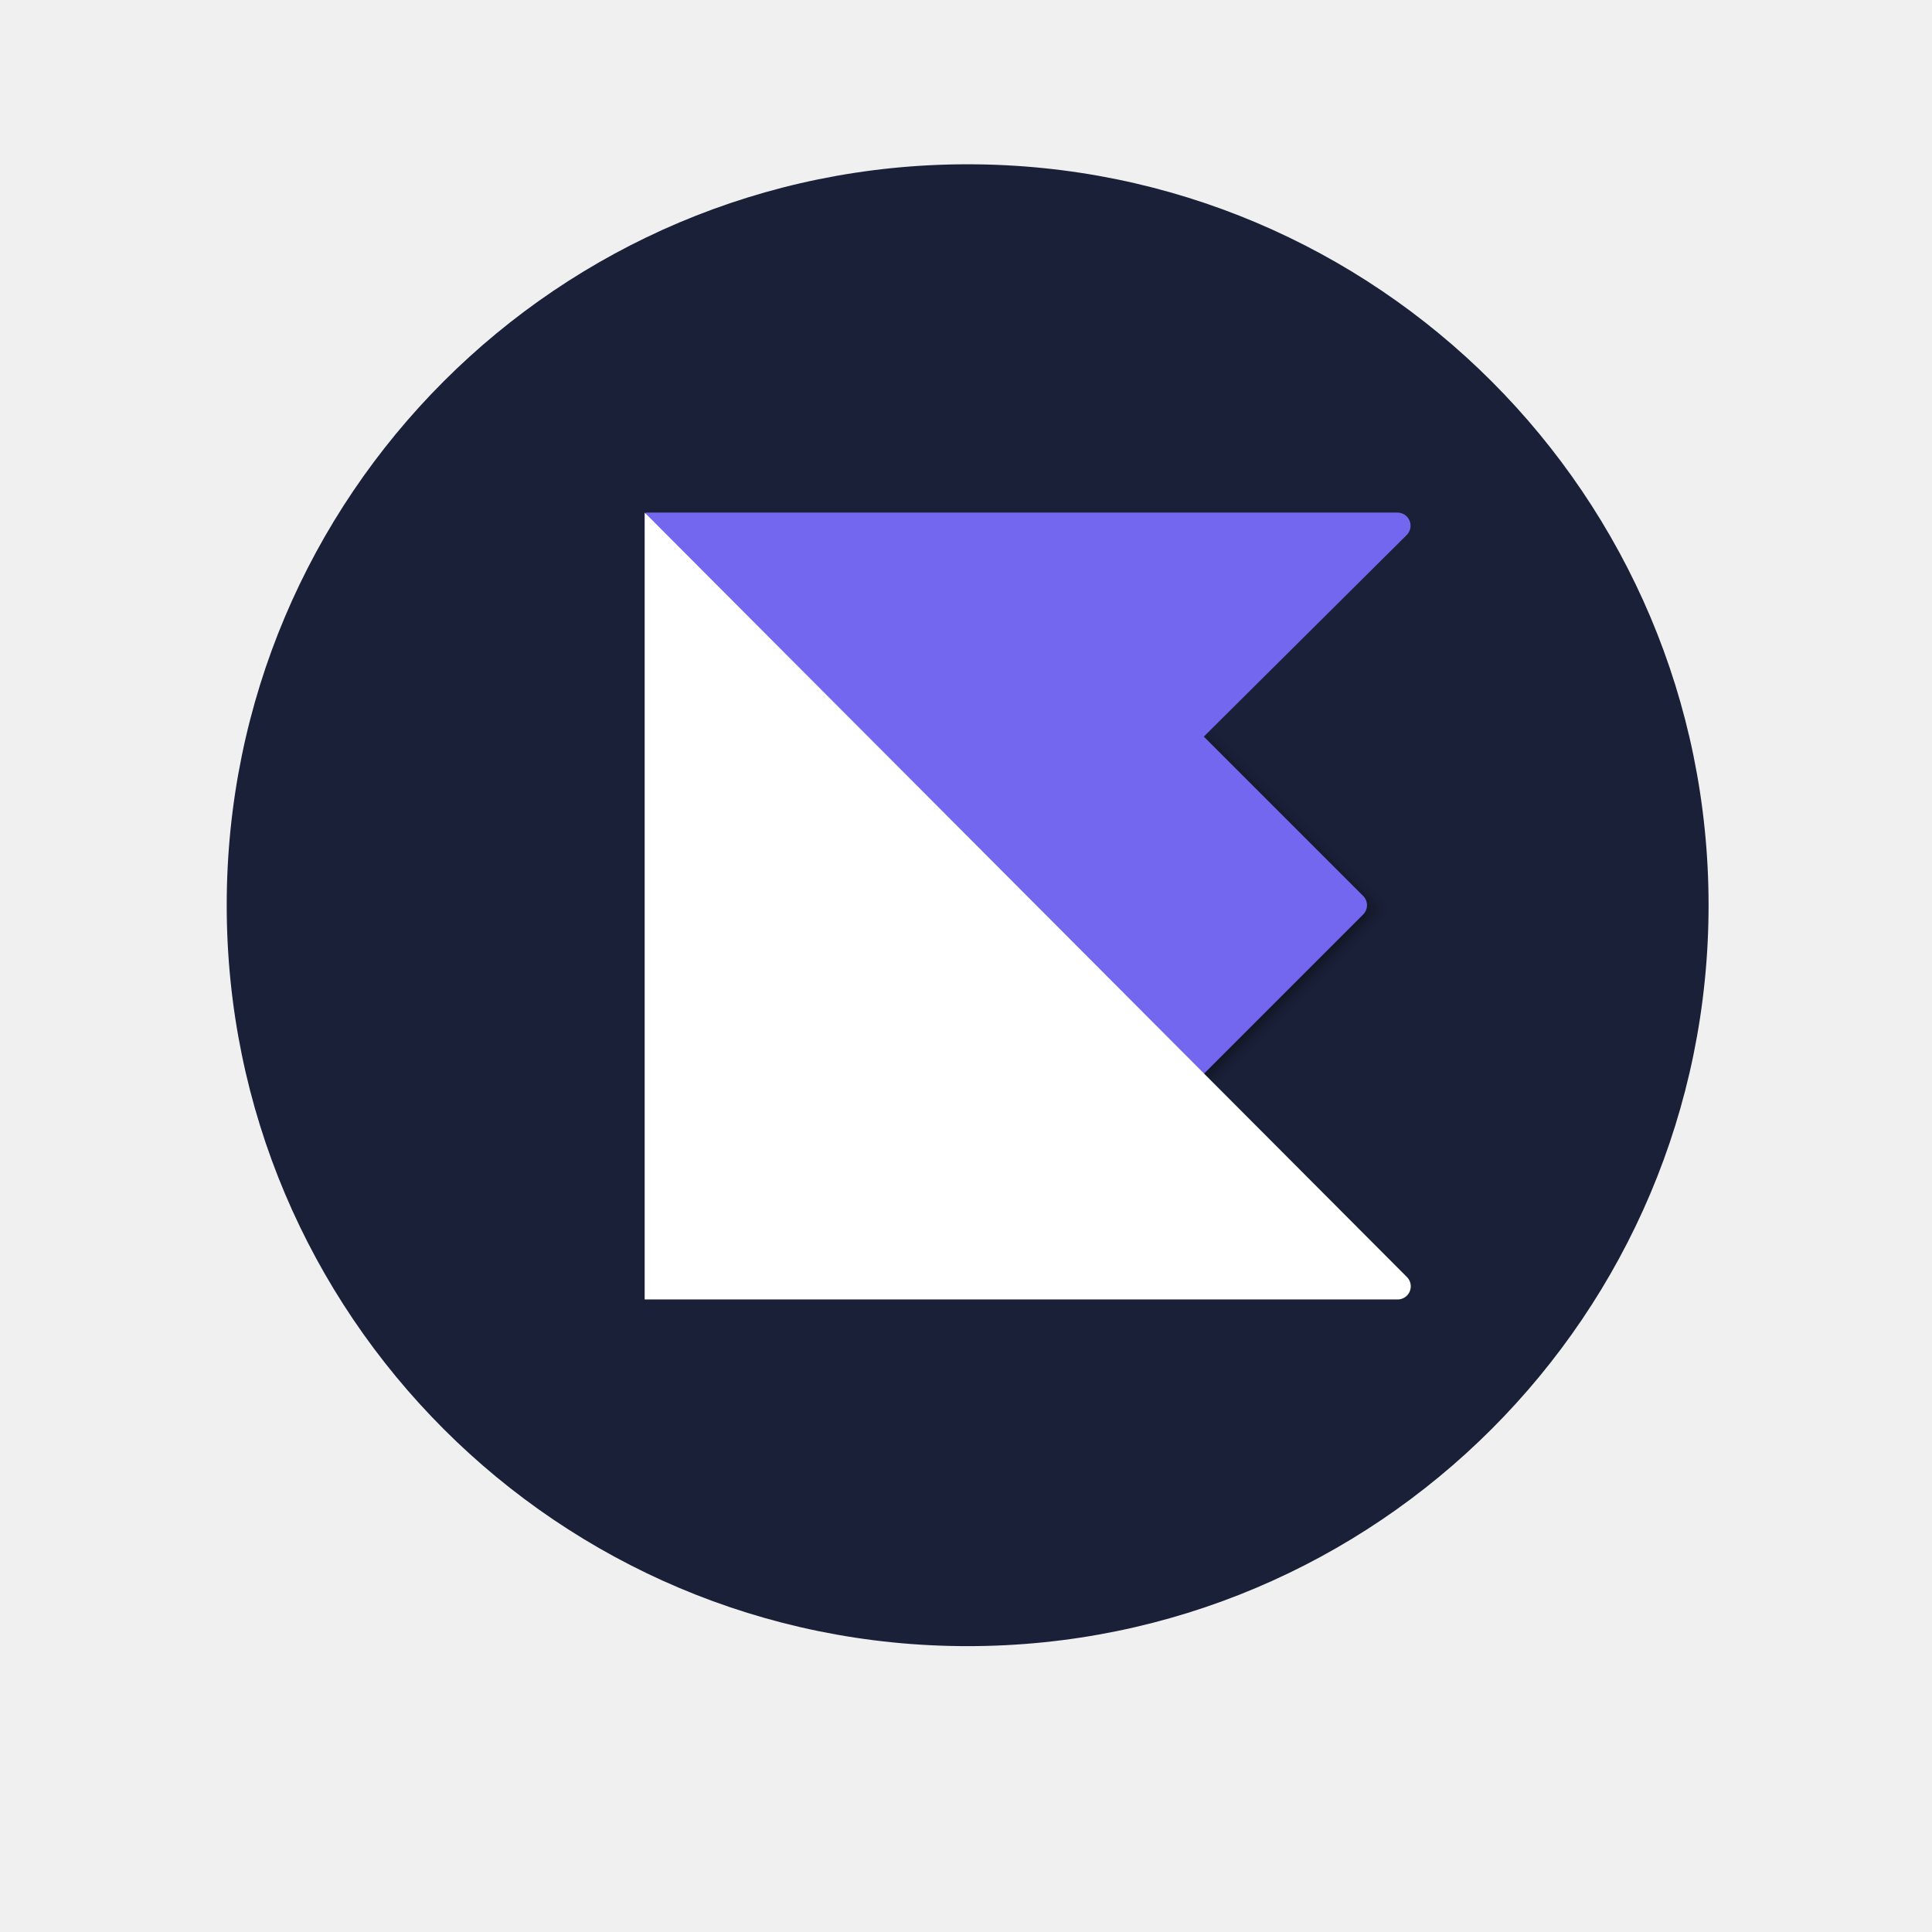
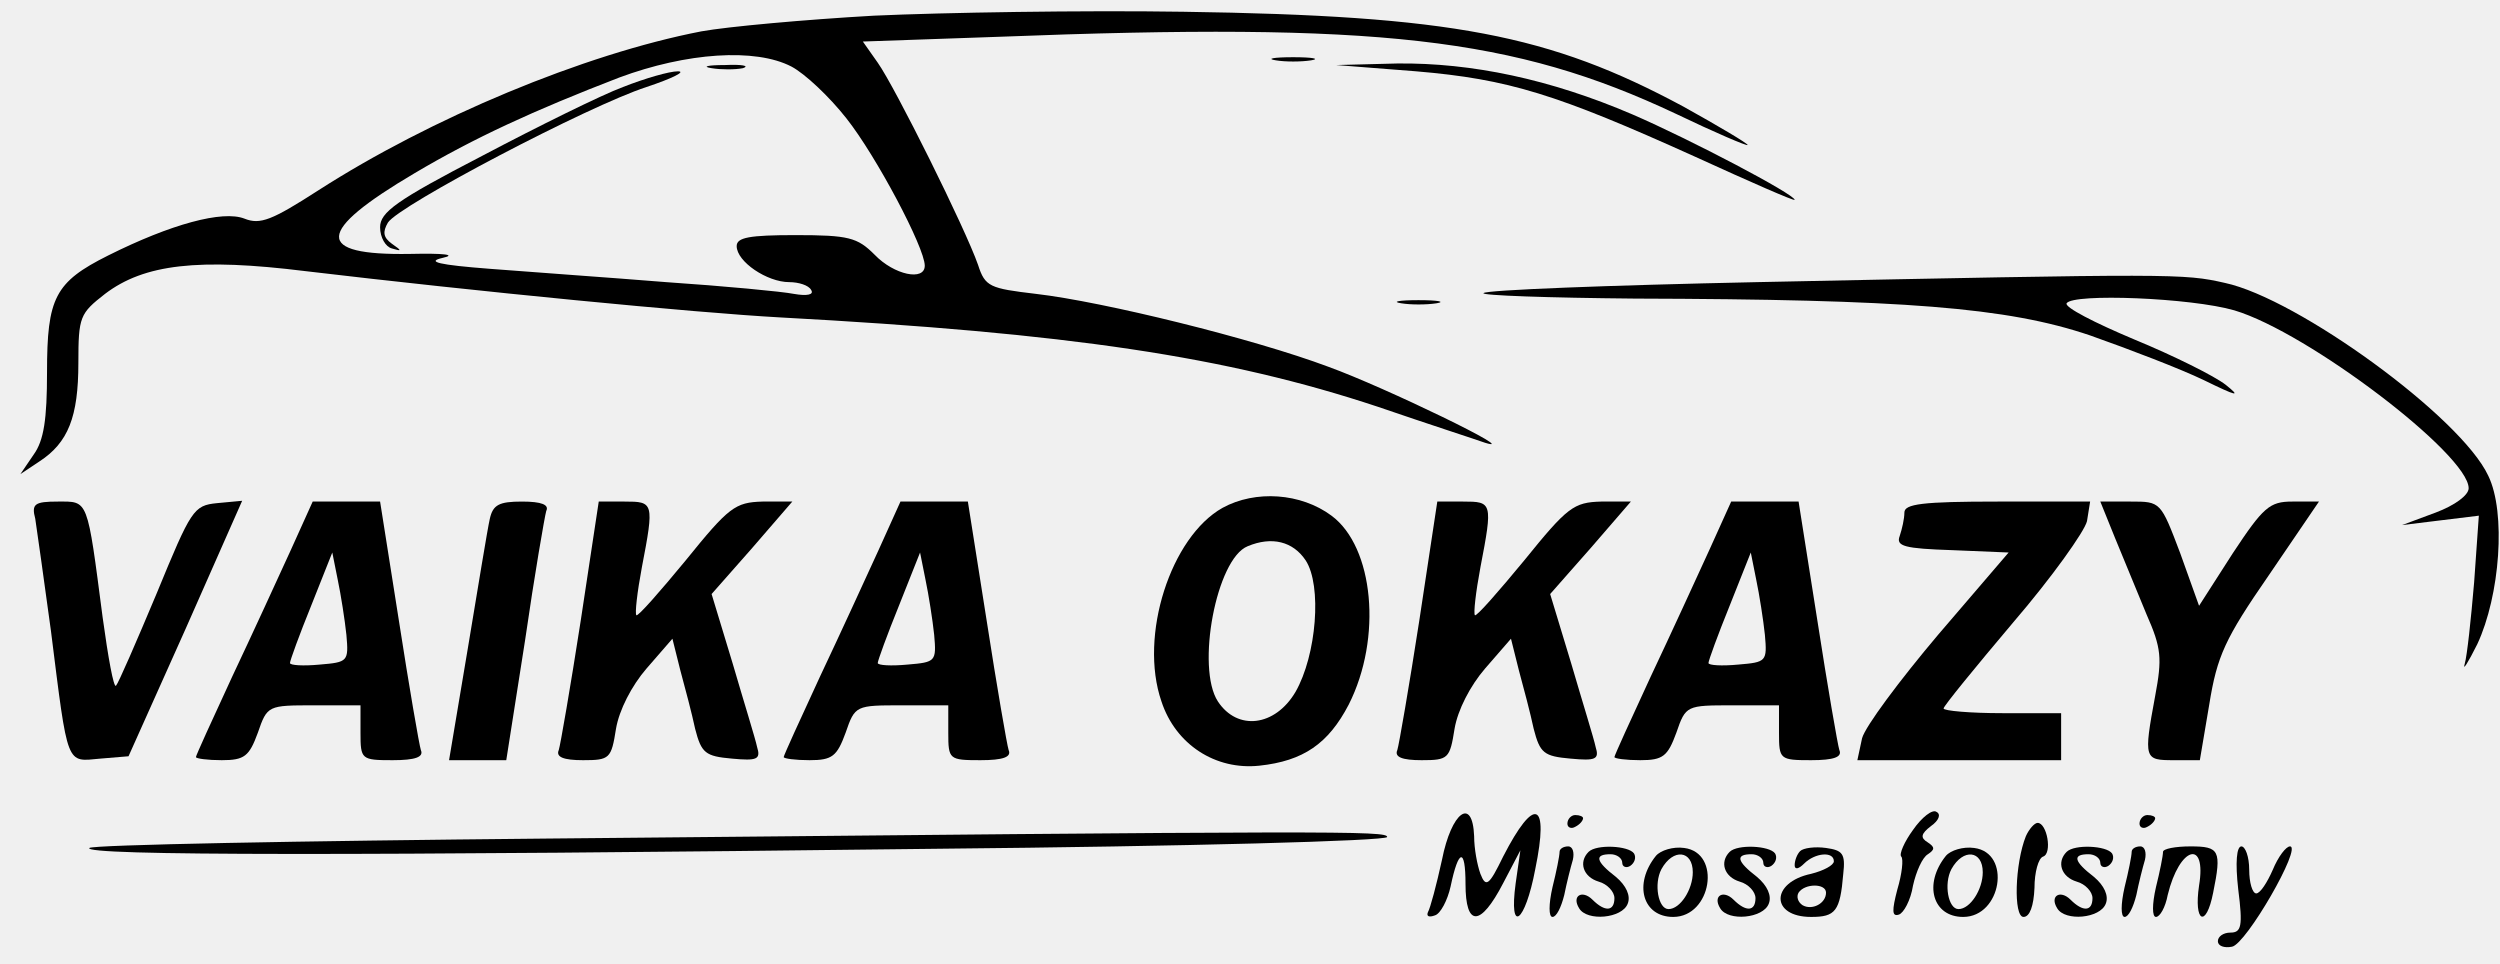
- <svg xmlns="http://www.w3.org/2000/svg" xmlns:xlink="http://www.w3.org/1999/xlink" width="588px" height="588px" viewBox="0 0 588 588" version="1.1">
-   <defs>
-     <path d="M175.27,55.87 L225.616,105.367 L225.616,237.98 C225.616,240.19 223.825,241.98 221.616,241.98 L89.71,241.98 L39.435,191.705 L175.27,55.87 Z" id="path-1" />
-     <filter x="-3.8%" y="-2.7%" width="107.5%" height="107.5%" filterUnits="objectBoundingBox" id="filter-2">
-       <feOffset dx="0" dy="2" in="SourceAlpha" result="shadowOffsetOuter1" />
-       <feGaussianBlur stdDeviation="2" in="shadowOffsetOuter1" result="shadowBlurOuter1" />
-       <feColorMatrix values="0 0 0 0 0   0 0 0 0 0   0 0 0 0 0  0 0 0 0.352 0" type="matrix" in="shadowBlurOuter1" />
-     </filter>
-   </defs>
-   <g id="Logo" stroke="none" stroke-width="1" fill="none" fill-rule="evenodd">
-     <circle id="Oval" fill="#1A2038" cx="294.5" cy="275.5" r="225.5" />
-     <g id="Group" transform="translate(294.5, 275.5) rotate(-270) translate(-294.5, -275.5) translate(162, 135)">
-       <g id="Path-4-Copy" transform="translate(132.5252, 148.925) rotate(-135) translate(-132.5252, -148.925) ">
-         <use fill="black" fill-opacity="1" filter="url(#filter-2)" xlink:href="#path-1" />
-         <use fill="#7467EF" fill-rule="evenodd" xlink:href="#path-1" />
-       </g>
-       <path d="M13,238.415 L13,9.701 C13,7.491 14.791,5.701 17,5.701 C18.065,5.701 19.087,6.126 19.837,6.881 L249.898,238.415 L13,238.415 Z" id="Path-3" fill="#7467EF" />
-       <path d="M252.487,9.637 L252.487,238.799 L13,238.799 L245.663,6.805 C247.227,5.245 249.76,5.249 251.319,6.813 C252.067,7.563 252.487,8.578 252.487,9.637 Z" id="Path-4" fill="#FFFFFF" />
-     </g>
+ <svg xmlns="http://www.w3.org/2000/svg" version="1.0" width="319pt" height="123pt" viewBox="0 0 319 123" preserveAspectRatio="xMidYMid meet">
+   <g transform="translate(0,123) scale(0.1,-0.1)" fill="#000000" stroke="none">
+     <path d="M1115 1210 c-88 -5 -187 -14 -220 -20 -150 -29 -346 -111 -489 -203 -59 -38 -74 -44 -94 -36 -28 11 -94 -7 -174 -47 -68 -34 -78 -54 -78 -149 0 -60 -4 -87 -17 -105 l-17 -25 24 16 c37 24 50 57 50 126 0 59 2 63 34 88 50 38 119 46 256 29 219 -26 496 -53 605 -59 370 -20 570 -50 763 -114 64 -22 126 -42 137 -46 49 -15 -128 71 -200 97 -96 36 -287 83 -373 93 -59 7 -65 9 -74 37 -16 46 -106 227 -128 258 l-19 27 172 6 c487 19 659 -1 865 -98 50 -24 92 -42 92 -40 0 2 -37 24 -82 49 -171 92 -296 116 -638 121 -129 2 -307 -1 -395 -5z m-105 -65 c17 -9 48 -38 70 -66 38 -48 100 -165 100 -188 0 -20 -39 -12 -64 14 -22 22 -33 25 -101 25 -59 0 -75 -3 -75 -14 0 -20 39 -46 67 -46 12 0 25 -4 28 -10 4 -6 -5 -8 -22 -5 -15 3 -89 10 -163 15 -74 6 -175 13 -225 17 -65 5 -82 9 -60 14 18 4 2 6 -42 5 -122 -2 -121 28 6 103 76 45 152 80 261 122 86 32 174 38 220 14z" />
+     <path d="M908 1143 c12 -2 30 -2 40 0 9 3 -1 5 -23 4 -22 0 -30 -2 -17 -4z" />
+     <path d="M795 1119 c-27 -10 -108 -50 -180 -88 -110 -57 -130 -72 -130 -91 0 -13 7 -25 15 -27 13 -4 13 -3 0 6 -11 8 -12 15 -5 27 14 22 256 149 330 173 33 11 51 20 40 20 -11 0 -42 -9 -70 -20z" />
+     <path d="M1628 1153 c12 -2 32 -2 45 0 12 2 2 4 -23 4 -25 0 -35 -2 -22 -4z" />
+     <path d="M1807 1139 c118 -10 179 -29 356 -109 70 -32 127 -57 127 -55 0 7 -133 77 -207 109 -105 45 -205 66 -300 65 l-78 -2 102 -8z" />
+     <path d="M2242 870 c-189 -4 -346 -10 -349 -14 -4 -3 83 -6 193 -7 342 -1 475 -11 581 -47 51 -18 116 -43 145 -57 43 -21 48 -22 28 -6 -14 11 -66 37 -117 58 -50 21 -89 41 -86 46 8 13 159 7 214 -9 94 -28 299 -184 299 -227 0 -9 -18 -22 -42 -31 l-43 -16 49 6 49 6 -6 -85 c-4 -47 -9 -94 -12 -104 -3 -10 4 1 16 25 29 62 37 168 14 215 -35 75 -243 226 -336 246 -53 12 -63 12 -597 1z" />
+     <path d="M1788 843 c12 -2 32 -2 45 0 12 2 2 4 -23 4 -25 0 -35 -2 -22 -4z" />
+     <path d="M1560 582 c-66 -37 -107 -163 -78 -247 18 -55 69 -88 125 -82 56 6 88 28 114 78 43 85 32 201 -22 241 -39 29 -97 33 -139 10z m106 -67 c21 -32 14 -121 -13 -168 -26 -44 -74 -50 -99 -12 -28 43 -2 182 38 198 31 13 58 6 74 -18z" />
+     <path d="M45 568 c2 -13 11 -77 20 -143 22 -175 19 -167 63 -163 l36 3 73 163 72 163 -32 -3 c-30 -3 -33 -8 -77 -115 -26 -62 -49 -115 -52 -118 -3 -3 -10 36 -17 87 -20 153 -18 148 -57 148 -30 0 -34 -3 -29 -22z" />
+     <path d="M371 528 c-16 -35 -49 -107 -75 -162 -25 -54 -46 -100 -46 -102 0 -2 15 -4 33 -4 29 0 35 5 46 35 12 35 13 35 72 35 l59 0 0 -35 c0 -34 1 -35 41 -35 29 0 40 4 36 13 -2 6 -15 81 -28 165 l-24 152 -43 0 -43 0 -28 -62z m71 -108 c3 -34 2 -35 -34 -38 -21 -2 -38 -1 -38 2 0 3 12 36 27 73 l27 68 7 -35 c4 -19 9 -51 11 -70z" />
+     <path d="M625 568 c-3 -13 -15 -87 -28 -165 l-24 -143 37 0 36 0 24 153 c12 83 25 158 27 165 4 8 -6 12 -31 12 -29 0 -37 -4 -41 -22z" />
+     <path d="M741 438 c-13 -84 -26 -159 -28 -165 -4 -9 6 -13 31 -13 34 0 36 2 42 40 4 24 20 55 39 77 l33 38 10 -40 c6 -22 15 -56 19 -75 8 -31 13 -35 47 -38 32 -3 37 -1 32 15 -2 10 -17 58 -31 106 l-27 89 52 59 51 59 -38 0 c-35 -1 -43 -7 -98 -75 -33 -40 -61 -72 -63 -70 -2 2 1 29 7 61 16 83 15 84 -22 84 l-33 0 -23 -152z" />
+     <path d="M1121 528 c-16 -35 -49 -107 -75 -162 -25 -54 -46 -100 -46 -102 0 -2 15 -4 33 -4 29 0 35 5 46 35 12 35 13 35 72 35 l59 0 0 -35 c0 -34 1 -35 41 -35 29 0 40 4 36 13 -2 6 -15 81 -28 165 l-24 152 -43 0 -43 0 -28 -62z m71 -108 c3 -34 2 -35 -34 -38 -21 -2 -38 -1 -38 2 0 3 12 36 27 73 l27 68 7 -35 c4 -19 9 -51 11 -70z" />
+     <path d="M1811 438 c-13 -84 -26 -159 -28 -165 -4 -9 6 -13 31 -13 34 0 36 2 42 40 4 24 20 55 39 77 l33 38 10 -40 c6 -22 15 -56 19 -75 8 -31 13 -35 47 -38 32 -3 37 -1 32 15 -2 10 -17 58 -31 106 l-27 89 52 59 51 59 -38 0 c-35 -1 -43 -7 -98 -75 -33 -40 -61 -72 -63 -70 -2 2 1 29 7 61 16 83 15 84 -22 84 l-33 0 -23 -152z" />
+     <path d="M2181 528 c-16 -35 -49 -107 -75 -162 -25 -54 -46 -100 -46 -102 0 -2 15 -4 33 -4 29 0 35 5 46 35 12 35 13 35 72 35 l59 0 0 -35 c0 -34 1 -35 41 -35 29 0 40 4 36 13 -2 6 -15 81 -28 165 l-24 152 -43 0 -43 0 -28 -62z m71 -108 c3 -34 2 -35 -34 -38 -21 -2 -38 -1 -38 2 0 3 12 36 27 73 l27 68 7 -35 c4 -19 9 -51 11 -70z" />
+     <path d="M2430 576 c0 -8 -3 -21 -6 -30 -5 -13 6 -16 67 -18 l72 -3 -90 -105 c-49 -58 -93 -117 -97 -132 l-6 -28 130 0 130 0 0 30 0 30 -75 0 c-41 0 -75 3 -75 6 0 3 40 52 89 110 49 57 91 116 94 129 l4 25 -118 0 c-96 0 -119 -3 -119 -14z" />
+     <path d="M2699 543 c11 -27 29 -70 40 -97 19 -43 20 -56 11 -104 -15 -81 -14 -82 24 -82 l33 0 12 71 c10 62 20 84 76 165 l64 94 -34 0 c-29 0 -37 -7 -76 -66 l-43 -67 -24 67 c-25 66 -25 66 -63 66 l-39 0 19 -47z" />
+     <path d="M2441 171 c-11 -15 -18 -31 -15 -34 3 -3 1 -22 -5 -42 -7 -27 -7 -35 2 -32 6 2 15 18 18 37 4 18 12 36 19 40 9 6 9 9 0 15 -10 6 -9 11 4 21 10 7 13 15 7 18 -5 4 -19 -7 -30 -23z" />
+     <path d="M1840 133 c-7 -32 -15 -62 -18 -67 -2 -5 1 -7 9 -4 7 2 16 19 20 37 10 48 19 50 19 3 0 -55 19 -55 48 1 l22 42 -6 -42 c-9 -66 12 -51 25 18 18 87 -1 94 -41 16 -18 -37 -22 -40 -29 -22 -4 11 -8 32 -8 48 -2 51 -29 31 -41 -30z" />
+     <path d="M2000 179 c0 -5 5 -7 10 -4 6 3 10 8 10 11 0 2 -4 4 -10 4 -5 0 -10 -5 -10 -11z" />
+     <path d="M2730 179 c0 -5 5 -7 10 -4 6 3 10 8 10 11 0 2 -4 4 -10 4 -5 0 -10 -5 -10 -11z" />
+     <path d="M2585 163 c-14 -35 -16 -103 -3 -103 8 0 13 14 14 37 0 20 5 38 11 40 12 4 5 43 -7 43 -4 0 -11 -8 -15 -17z" />
+     <path d="M698 160 c-317 -3 -580 -8 -584 -12 -9 -10 337 -10 1084 -1 315 3 572 10 572 15 0 8 -57 8 -1072 -2z" />
+     <path d="M1990 143 c0 -5 -4 -25 -9 -45 -5 -22 -5 -38 0 -38 5 0 11 12 15 28 3 15 8 35 11 45 2 9 0 17 -6 17 -6 0 -11 -3 -11 -7z" />
+     <path d="M2027 143 c-13 -13 -7 -32 13 -38 11 -3 20 -13 20 -21 0 -17 -12 -18 -28 -2 -13 13 -27 5 -17 -11 10 -17 55 -13 62 6 4 10 -2 23 -15 34 -26 20 -28 29 -7 29 8 0 15 -5 15 -11 0 -5 5 -7 10 -4 6 4 8 11 5 16 -7 10 -48 12 -58 2z" />
+     <path d="M2113 138 c-29 -36 -17 -78 22 -78 49 0 62 82 14 88 -14 2 -30 -3 -36 -10z m47 -21 c0 -22 -16 -47 -31 -47 -13 0 -19 32 -9 51 15 27 40 24 40 -4z" />
+     <path d="M2207 143 c-13 -13 -7 -32 13 -38 11 -3 20 -13 20 -21 0 -17 -12 -18 -28 -2 -13 13 -27 5 -17 -11 10 -17 55 -13 62 6 4 10 -2 23 -15 34 -26 20 -28 29 -7 29 8 0 15 -5 15 -11 0 -5 5 -7 10 -4 6 4 8 11 5 16 -7 10 -48 12 -58 2z" />
+     <path d="M2297 144 c-4 -4 -7 -12 -7 -18 0 -6 5 -5 12 2 14 14 38 16 38 3 0 -5 -13 -12 -29 -16 -52 -11 -52 -55 0 -55 31 0 37 7 41 55 3 26 -1 30 -22 33 -14 2 -29 0 -33 -4z m33 -53 c0 -14 -18 -23 -30 -16 -6 4 -8 11 -5 16 8 12 35 12 35 0z" />
+     <path d="M2483 138 c-29 -36 -17 -78 22 -78 49 0 62 82 14 88 -14 2 -30 -3 -36 -10z m47 -21 c0 -22 -16 -47 -31 -47 -13 0 -19 32 -9 51 15 27 40 24 40 -4z" />
+     <path d="M2637 143 c-13 -13 -7 -32 13 -38 11 -3 20 -13 20 -21 0 -17 -12 -18 -28 -2 -13 13 -27 5 -17 -11 10 -17 55 -13 62 6 4 10 -2 23 -15 34 -26 20 -28 29 -7 29 8 0 15 -5 15 -11 0 -5 5 -7 10 -4 6 4 8 11 5 16 -7 10 -48 12 -58 2z" />
+     <path d="M2720 143 c0 -5 -4 -25 -9 -45 -5 -22 -5 -38 0 -38 5 0 11 12 15 28 3 15 8 35 11 45 2 9 0 17 -6 17 -6 0 -11 -3 -11 -7z" />
+     <path d="M2760 143 c0 -5 -4 -25 -9 -45 -5 -22 -5 -38 0 -38 5 0 12 12 15 28 15 62 50 72 40 12 -7 -47 9 -55 18 -9 11 54 8 59 -29 59 -19 0 -35 -3 -35 -7z" />
+     <path d="M2856 95 c6 -47 4 -55 -10 -55 -9 0 -16 -5 -16 -11 0 -6 8 -9 18 -7 18 3 90 128 74 128 -5 0 -15 -13 -22 -30 -7 -16 -16 -30 -21 -30 -5 0 -9 14 -9 30 0 17 -5 30 -10 30 -6 0 -8 -20 -4 -55z" />
  </g>
</svg>
